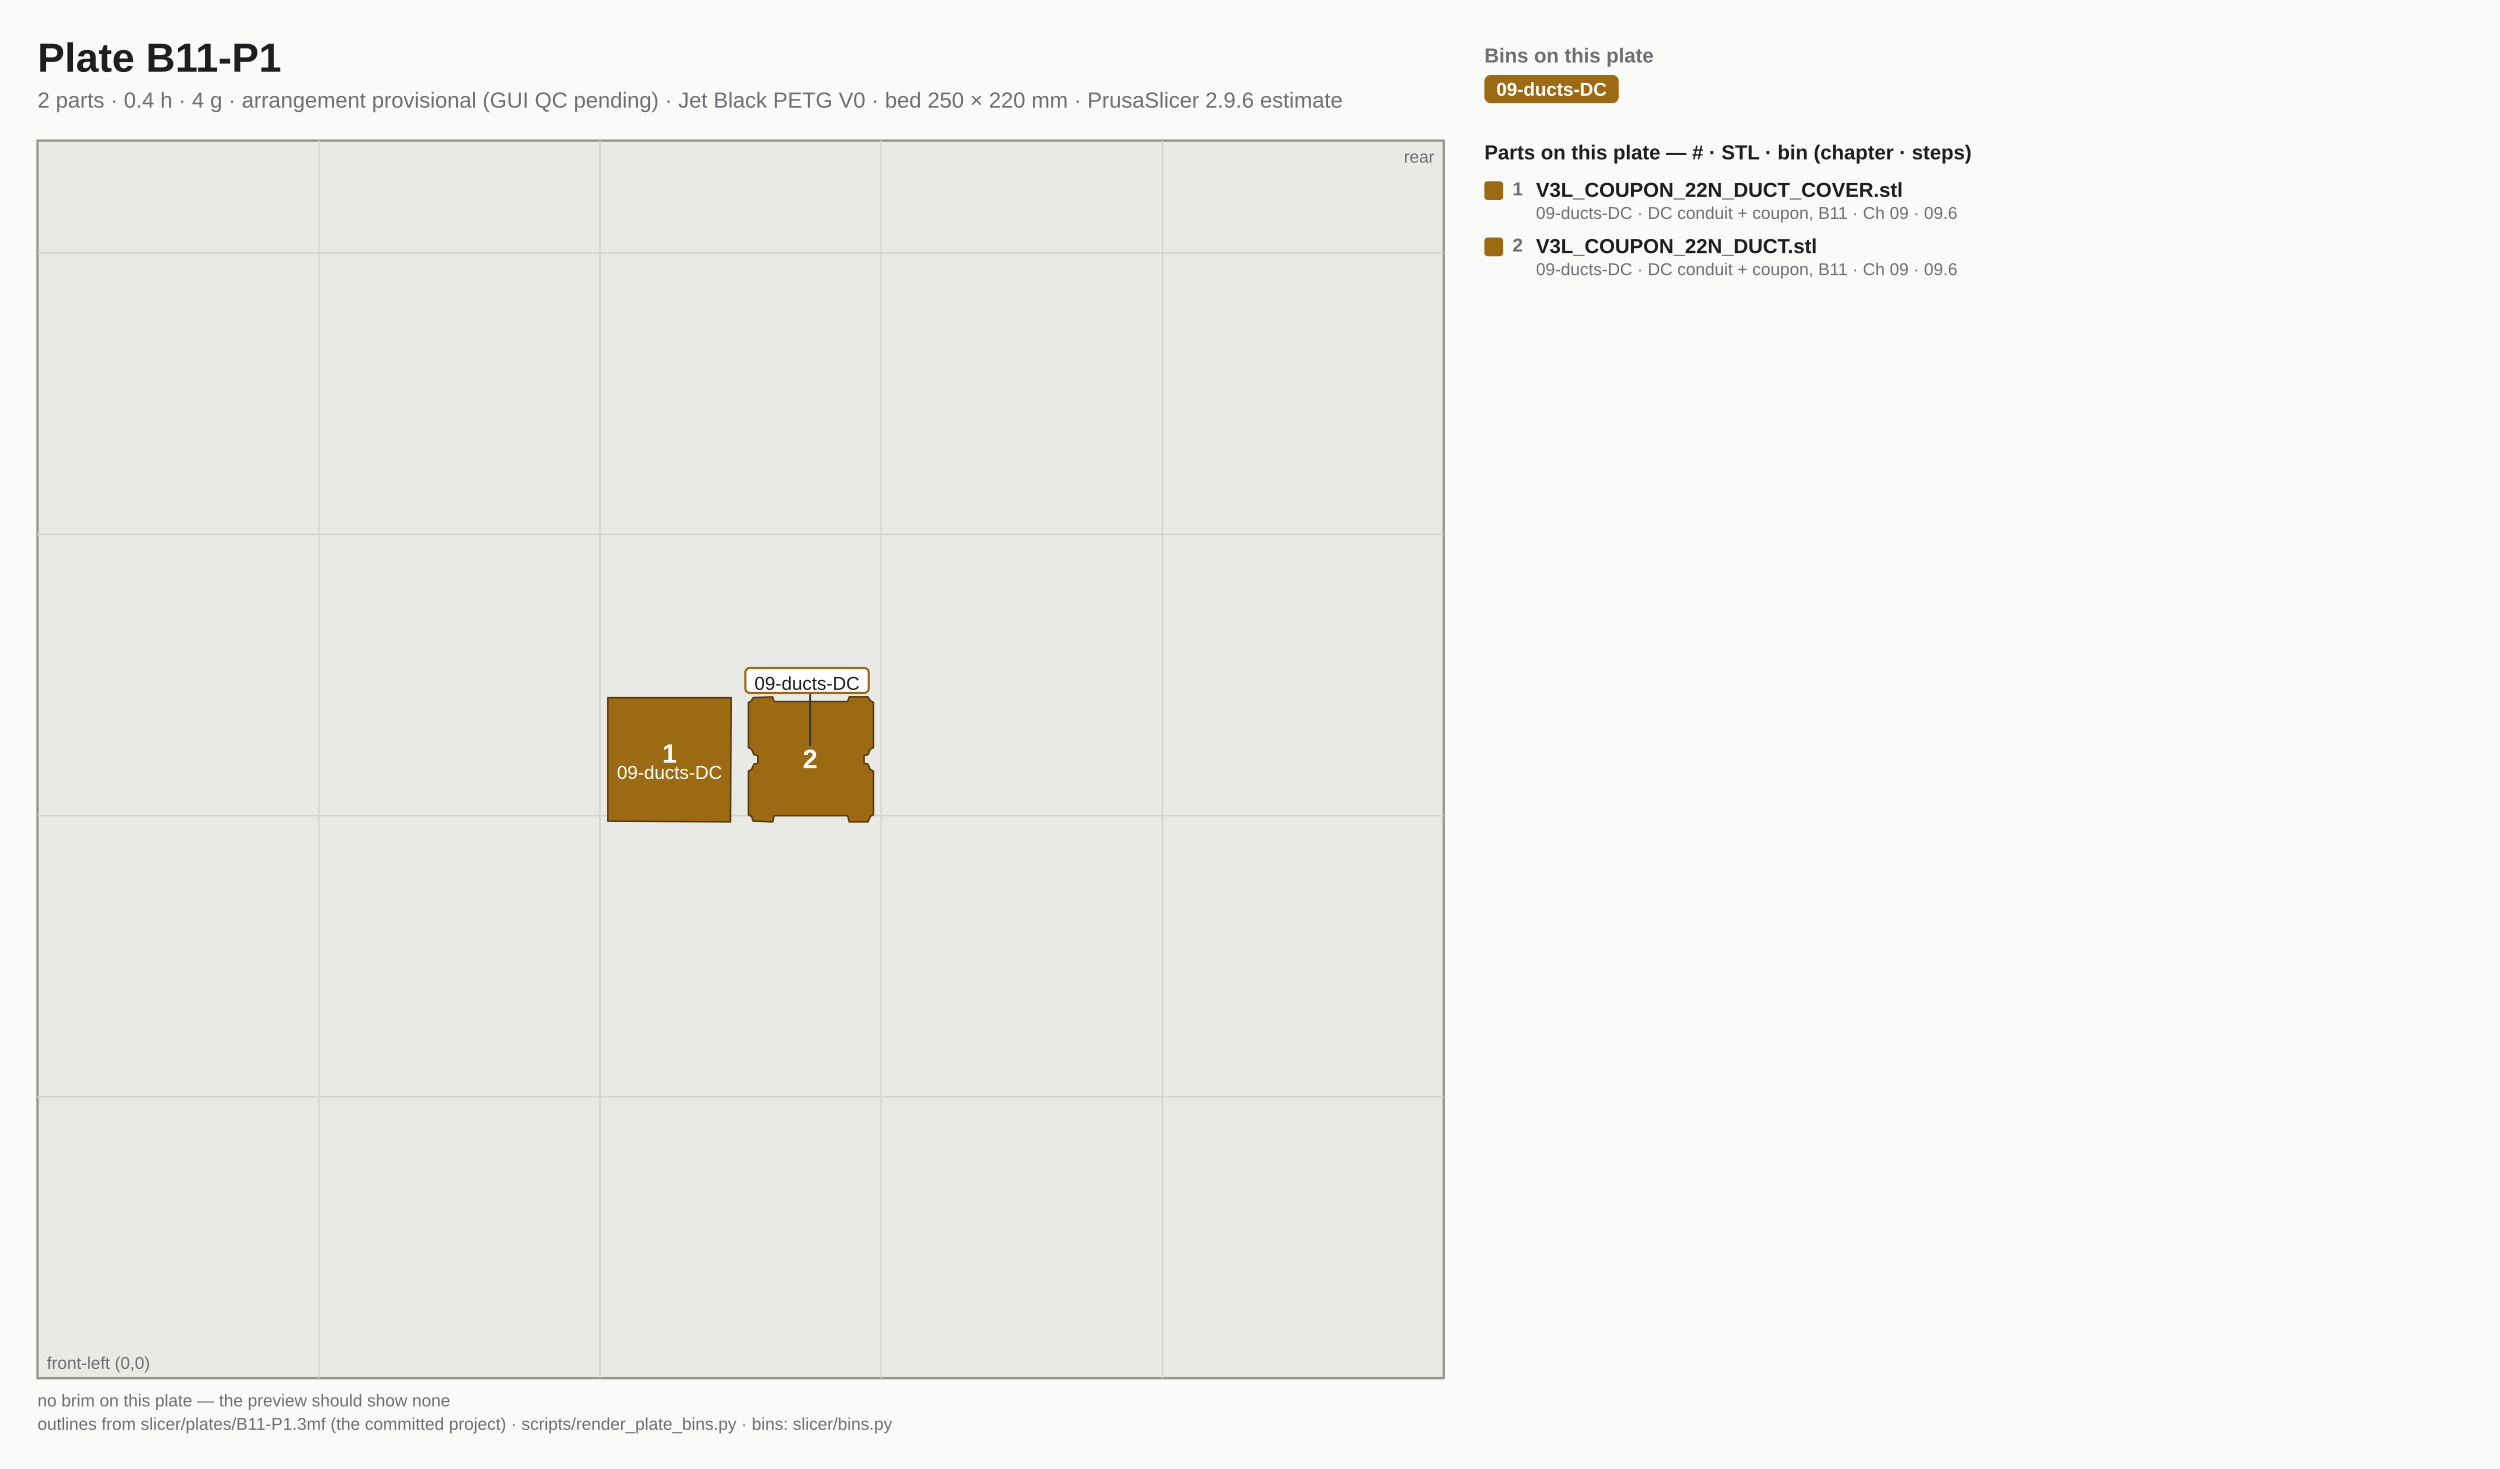
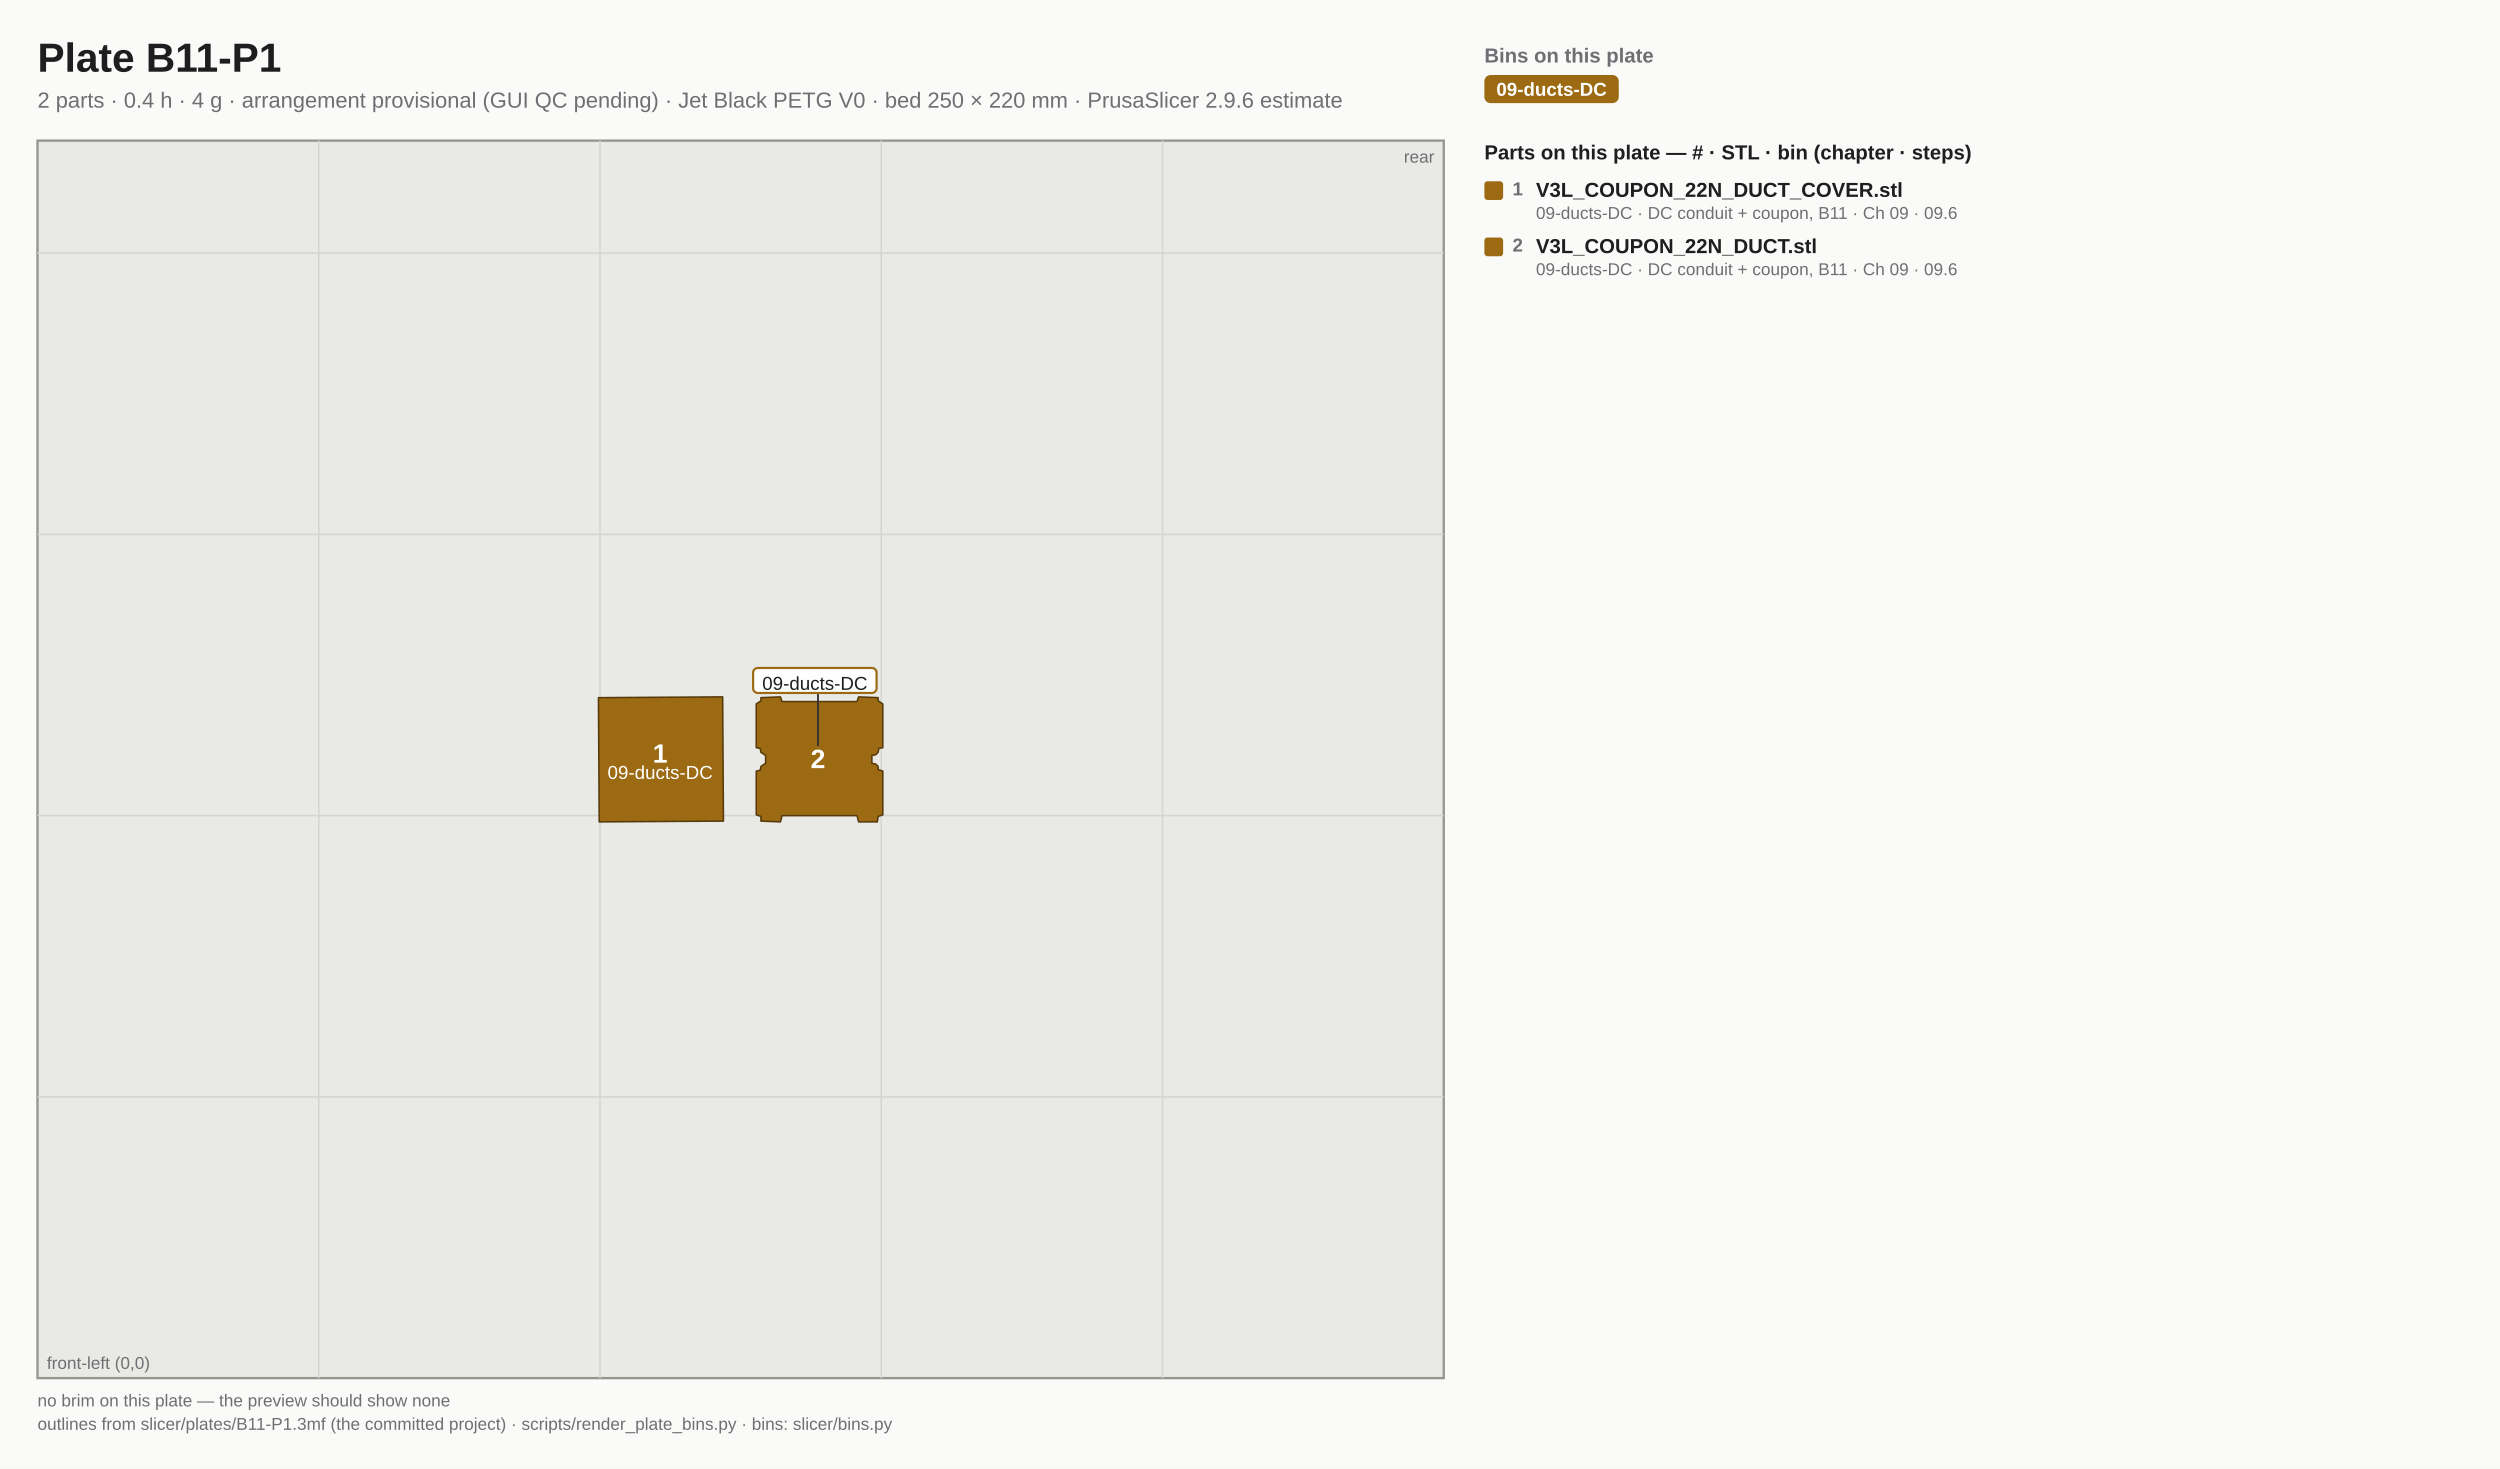
<svg xmlns="http://www.w3.org/2000/svg" width="1600" height="940" viewBox="0 0 1600 940" font-family="Arial, Helvetica, 'DejaVu Sans', sans-serif">
  <rect x="0" y="0" width="1600" height="940" fill="#fafaf9" />
  <text x="24.0" y="45.9" font-size="26" fill="#1e1e20" text-anchor="start" font-weight="bold">Plate B11-P1</text>
  <text x="24.0" y="68.9" font-size="14" fill="#6e6e73" text-anchor="start">2 parts  ·  0.4 h  ·  4 g  ·  arrangement provisional (GUI QC pending)  ·  Jet Black PETG V0  ·  bed 250 × 220 mm  ·  PrusaSlicer 2.9.6 estimate</text>
  <rect x="24.0" y="90.0" width="900.0" height="792.0" fill="#e9e9e6" stroke="#96968f" stroke-width="1.5" />
  <line x1="204.0" y1="90.0" x2="204.0" y2="882.0" stroke="#d5d5d1" stroke-width="1.0" />
  <line x1="384.0" y1="90.0" x2="384.0" y2="882.0" stroke="#d5d5d1" stroke-width="1.0" />
  <line x1="564.0" y1="90.0" x2="564.0" y2="882.0" stroke="#d5d5d1" stroke-width="1.0" />
  <line x1="744.0" y1="90.0" x2="744.0" y2="882.0" stroke="#d5d5d1" stroke-width="1.0" />
  <line x1="24.0" y1="702.0" x2="924.0" y2="702.0" stroke="#d5d5d1" stroke-width="1.0" />
  <line x1="24.0" y1="522.0" x2="924.0" y2="522.0" stroke="#d5d5d1" stroke-width="1.0" />
  <line x1="24.0" y1="342.0" x2="924.0" y2="342.0" stroke="#d5d5d1" stroke-width="1.0" />
  <line x1="24.0" y1="162.0" x2="924.0" y2="162.0" stroke="#d5d5d1" stroke-width="1.0" />
  <text x="30.0" y="876.1" font-size="11" fill="#6e6e73" text-anchor="start">front-left (0,0)</text>
  <text x="918.0" y="104.1" font-size="11" fill="#6e6e73" text-anchor="end">rear</text>
-   <path d="M482.0,446.5 494.5,446.0 495.5,449.0 542.5,449.0 543.5,446.0 555.5,446.0 557.0,448.5 559.0,449.5 559.0,478.5 557.0,479.5 555.5,483.0 553.0,483.5 553.0,488.5 555.5,489.0 557.0,492.5 559.0,493.5 559.0,521.5 557.0,522.5 555.5,526.0 543.5,526.0 542.5,522.0 495.5,522.0 494.5,526.0 482.0,525.5 481.0,522.5 479.0,521.5 479.0,493.5 481.0,492.5 482.5,489.0 485.0,488.5 485.0,483.5 482.5,483.0 481.0,479.5 479.0,478.5 479.0,449.5 480.5,449.0Z" fill-rule="evenodd" fill="#9c6a12" stroke="#563a0a" stroke-width="1.0" stroke-linejoin="round" />
-   <path d="M389.0,446.5 468.0,446.5 467.5,526.0 389.0,525.5Z" fill-rule="evenodd" fill="#9c6a12" stroke="#563a0a" stroke-width="1.0" stroke-linejoin="round" />
-   <text x="428.5" y="488.1" font-size="17" fill="#ffffff" text-anchor="middle" font-weight="bold">1</text>
-   <text x="428.5" y="498.5" font-size="12" fill="#ffffff" text-anchor="middle">09-ducts-DC</text>
-   <line x1="518.5" y1="485.5" x2="518.5" y2="443.5" stroke="#333336" stroke-width="1.2" />
-   <rect x="477.0" y="427.5" width="79.0" height="16.0" rx="3.0" fill="#ffffff" fill-opacity="0.94" stroke="#9c6a12" stroke-width="1.4" />
-   <text x="516.5" y="441.5" font-size="12" fill="#1e1e20" text-anchor="middle">09-ducts-DC</text>
-   <rect x="511.0" y="477.5" width="15.0" height="16.0" rx="3.0" fill="#9c6a12" />
-   <text x="518.5" y="491.6" font-size="17" fill="#ffffff" text-anchor="middle" font-weight="bold">2</text>
+   <path d="M487.0,446.5 499.5,446.0 500.5,449.0 548.5,449.0 549.5,446.0 562.0,446.5 562.0,448.5 565.0,450.5 565.0,478.5 562.5,479.0 562.0,481.5 560.5,483.0 558.0,483.5 558.0,488.5 560.5,489.0 562.0,490.5 562.0,492.5 565.0,493.5 565.0,521.5 562.0,522.5 561.5,526.0 549.5,526.0 548.5,522.0 500.5,522.0 499.5,526.0 487.0,525.5 487.0,522.5 484.0,521.5 484.0,493.5 486.5,493.0 487.0,490.5 490.0,488.5 490.0,483.5 487.0,481.5 486.5,479.0 484.0,478.5 484.0,450.5 487.0,448.5Z" fill-rule="evenodd" fill="#9c6a12" stroke="#563a0a" stroke-width="1.0" stroke-linejoin="round" />
+   <path d="M383.0,446.5 462.5,446.0 463.0,525.5 383.5,526.0Z" fill-rule="evenodd" fill="#9c6a12" stroke="#563a0a" stroke-width="1.0" stroke-linejoin="round" />
+   <text x="422.5" y="488.1" font-size="17" fill="#ffffff" text-anchor="middle" font-weight="bold">1</text>
+   <text x="422.5" y="498.5" font-size="12" fill="#ffffff" text-anchor="middle">09-ducts-DC</text>
+   <line x1="523.5" y1="485.5" x2="523.5" y2="443.5" stroke="#333336" stroke-width="1.2" />
+   <rect x="482.0" y="427.5" width="79.0" height="16.0" rx="3.0" fill="#ffffff" fill-opacity="0.94" stroke="#9c6a12" stroke-width="1.4" />
+   <text x="521.5" y="441.5" font-size="12" fill="#1e1e20" text-anchor="middle">09-ducts-DC</text>
+   <rect x="516.0" y="477.5" width="15.0" height="16.0" rx="3.0" fill="#9c6a12" />
+   <text x="523.5" y="491.6" font-size="17" fill="#ffffff" text-anchor="middle" font-weight="bold">2</text>
  <text x="950.0" y="40.0" font-size="13" fill="#6e6e73" text-anchor="start" font-weight="bold">Bins on this plate</text>
  <rect x="950.0" y="48.0" width="86.0" height="18.0" rx="4.0" fill="#9c6a12" />
  <text x="993.0" y="61.3" font-size="12" fill="#ffffff" text-anchor="middle" font-weight="bold">09-ducts-DC</text>
  <text x="950.0" y="102.0" font-size="13" fill="#1e1e20" text-anchor="start" font-weight="bold">Parts on this plate  —  # · STL · bin (chapter · steps)</text>
  <rect x="950.0" y="116.0" width="12.0" height="12.0" rx="2.0" fill="#9c6a12" />
  <text x="968.0" y="125.0" font-size="12" fill="#6e6e73" text-anchor="start" font-weight="bold">1</text>
  <text x="983.0" y="126.0" font-size="13" fill="#1e1e20" text-anchor="start" font-weight="bold">V3L_COUPON_22N_DUCT_COVER.stl</text>
  <text x="983.0" y="140.1" font-size="11" fill="#6e6e73" text-anchor="start">09-ducts-DC · DC conduit + coupon, B11 · Ch 09 · 09.6</text>
  <rect x="950.0" y="152.0" width="12.0" height="12.0" rx="2.0" fill="#9c6a12" />
  <text x="968.0" y="161.0" font-size="12" fill="#6e6e73" text-anchor="start" font-weight="bold">2</text>
  <text x="983.0" y="162.0" font-size="13" fill="#1e1e20" text-anchor="start" font-weight="bold">V3L_COUPON_22N_DUCT.stl</text>
  <text x="983.0" y="176.1" font-size="11" fill="#6e6e73" text-anchor="start">09-ducts-DC · DC conduit + coupon, B11 · Ch 09 · 09.6</text>
  <text x="24.0" y="900.1" font-size="11" fill="#6e6e73" text-anchor="start">no brim on this plate — the preview should show none</text>
  <text x="24.0" y="915.1" font-size="11" fill="#6e6e73" text-anchor="start">outlines from slicer/plates/B11-P1.3mf (the committed project) · scripts/render_plate_bins.py · bins: slicer/bins.py</text>
</svg>
